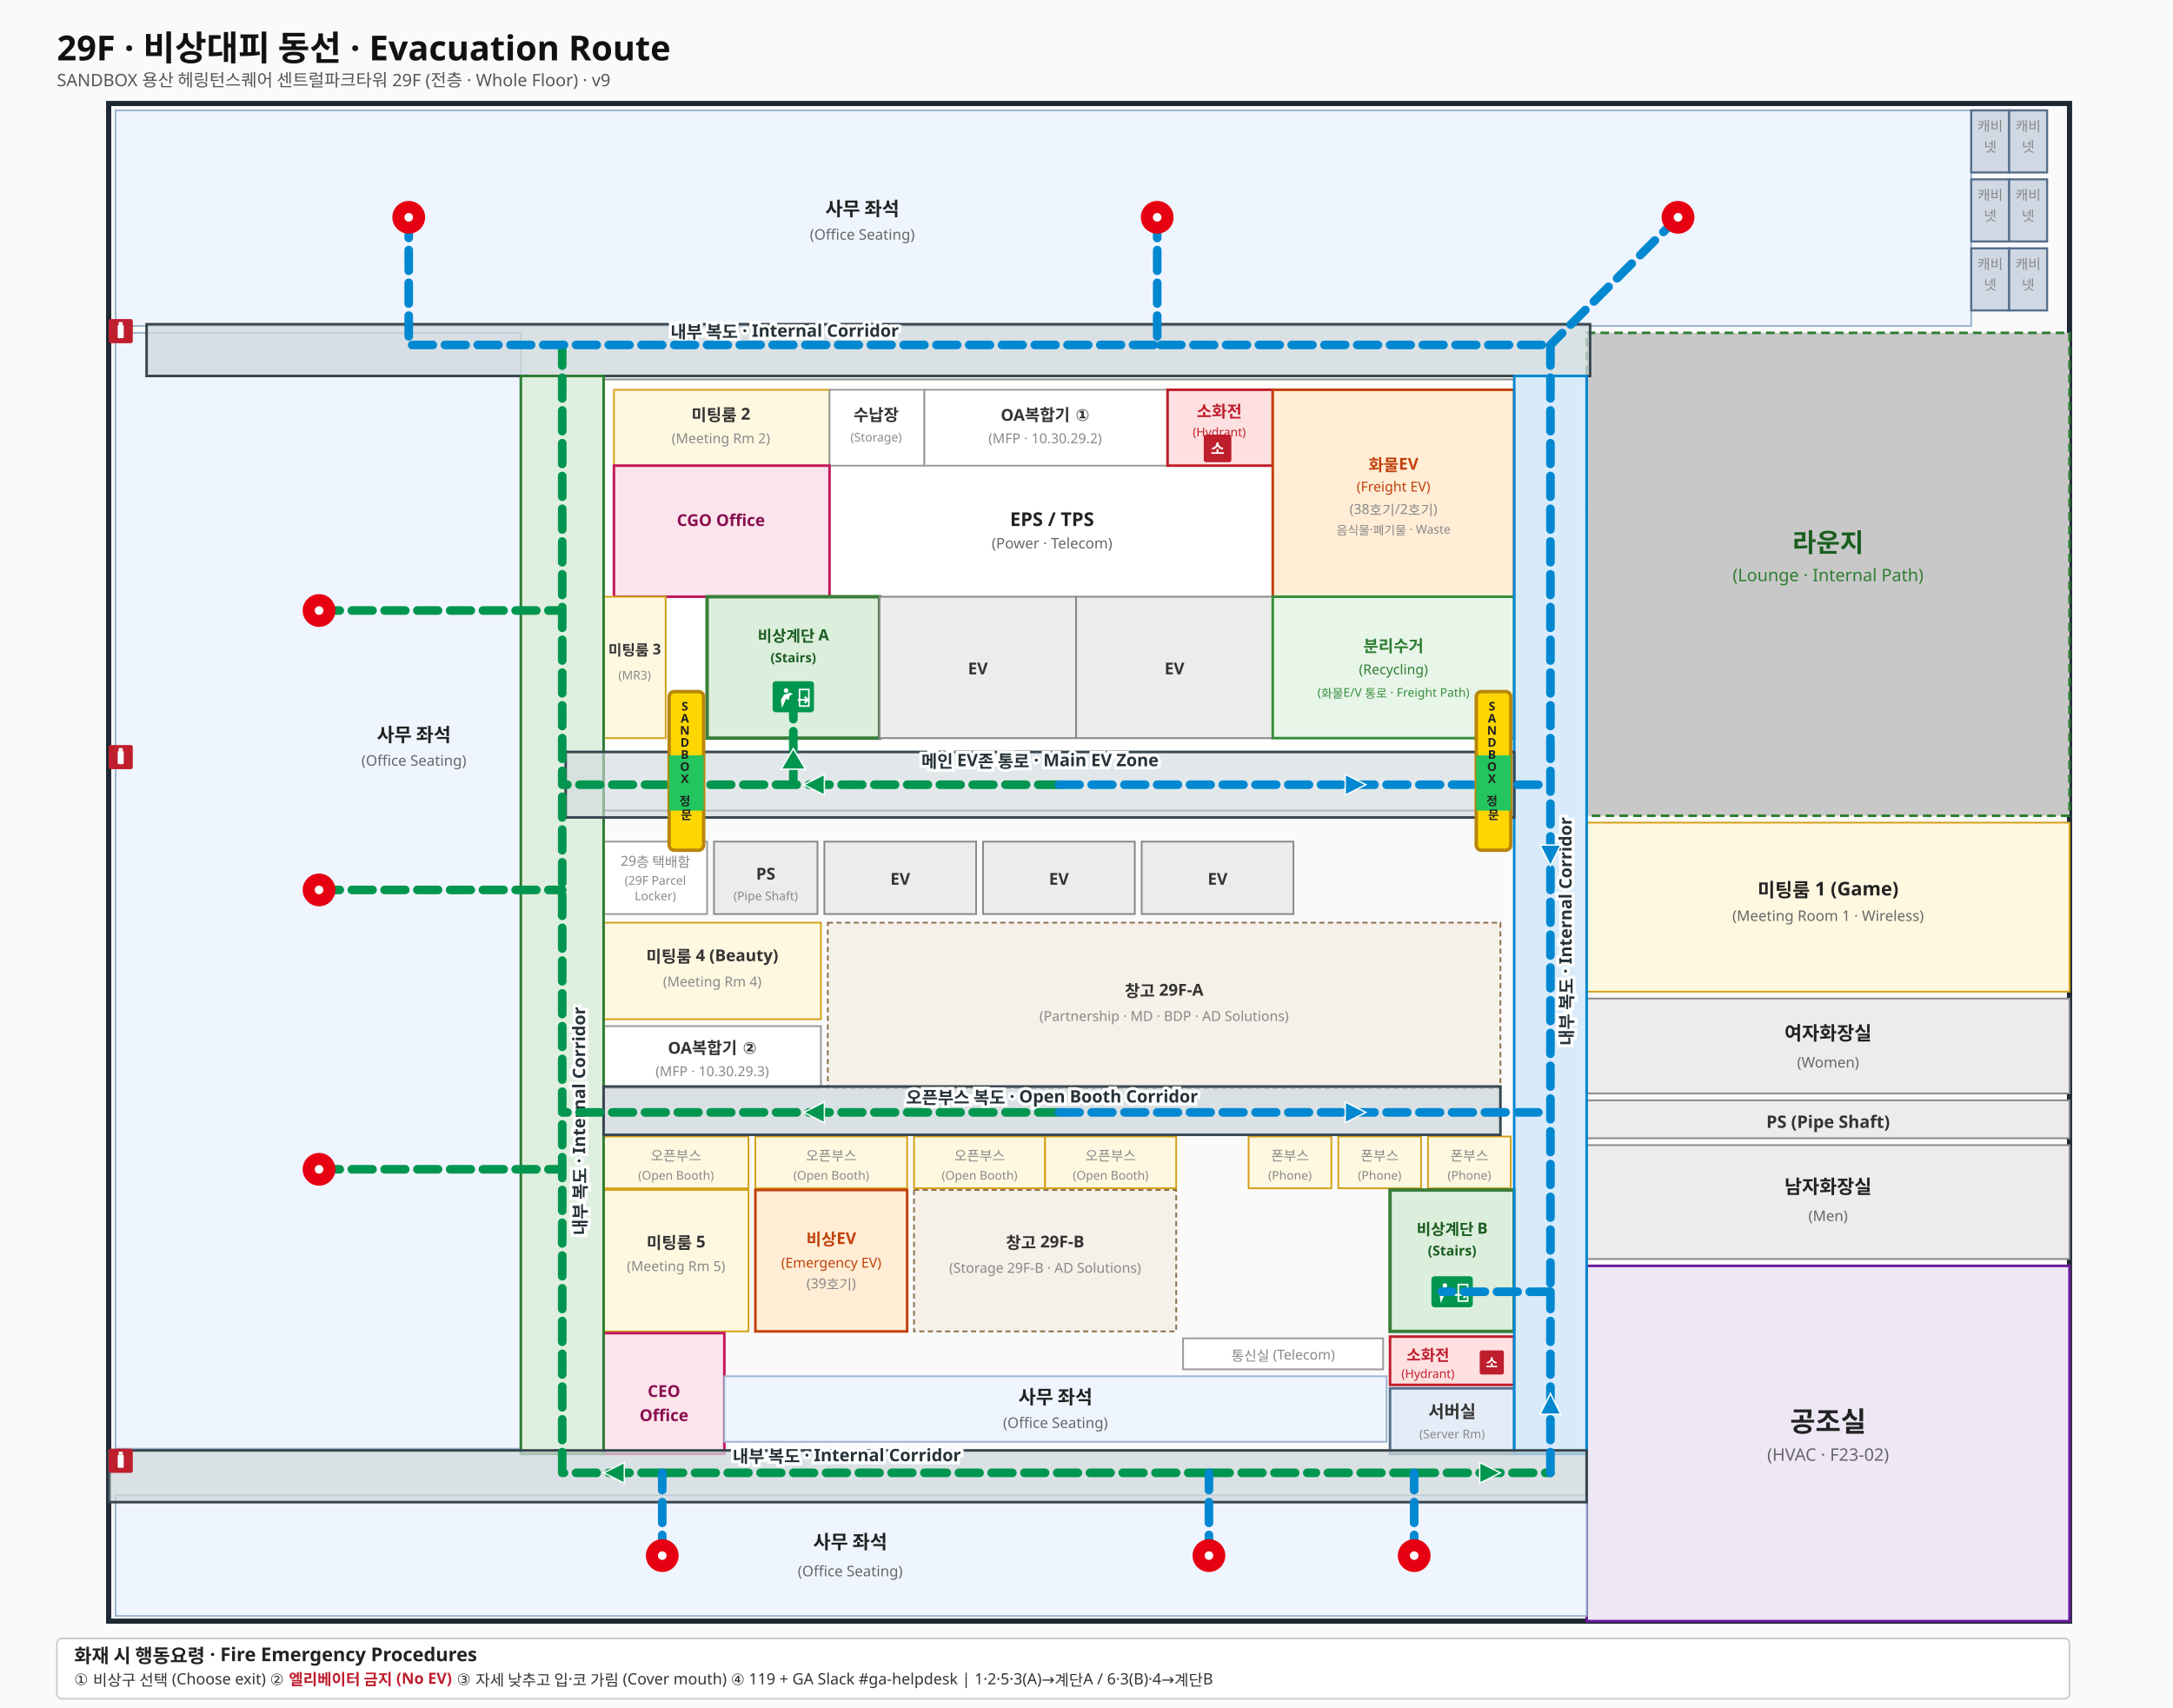
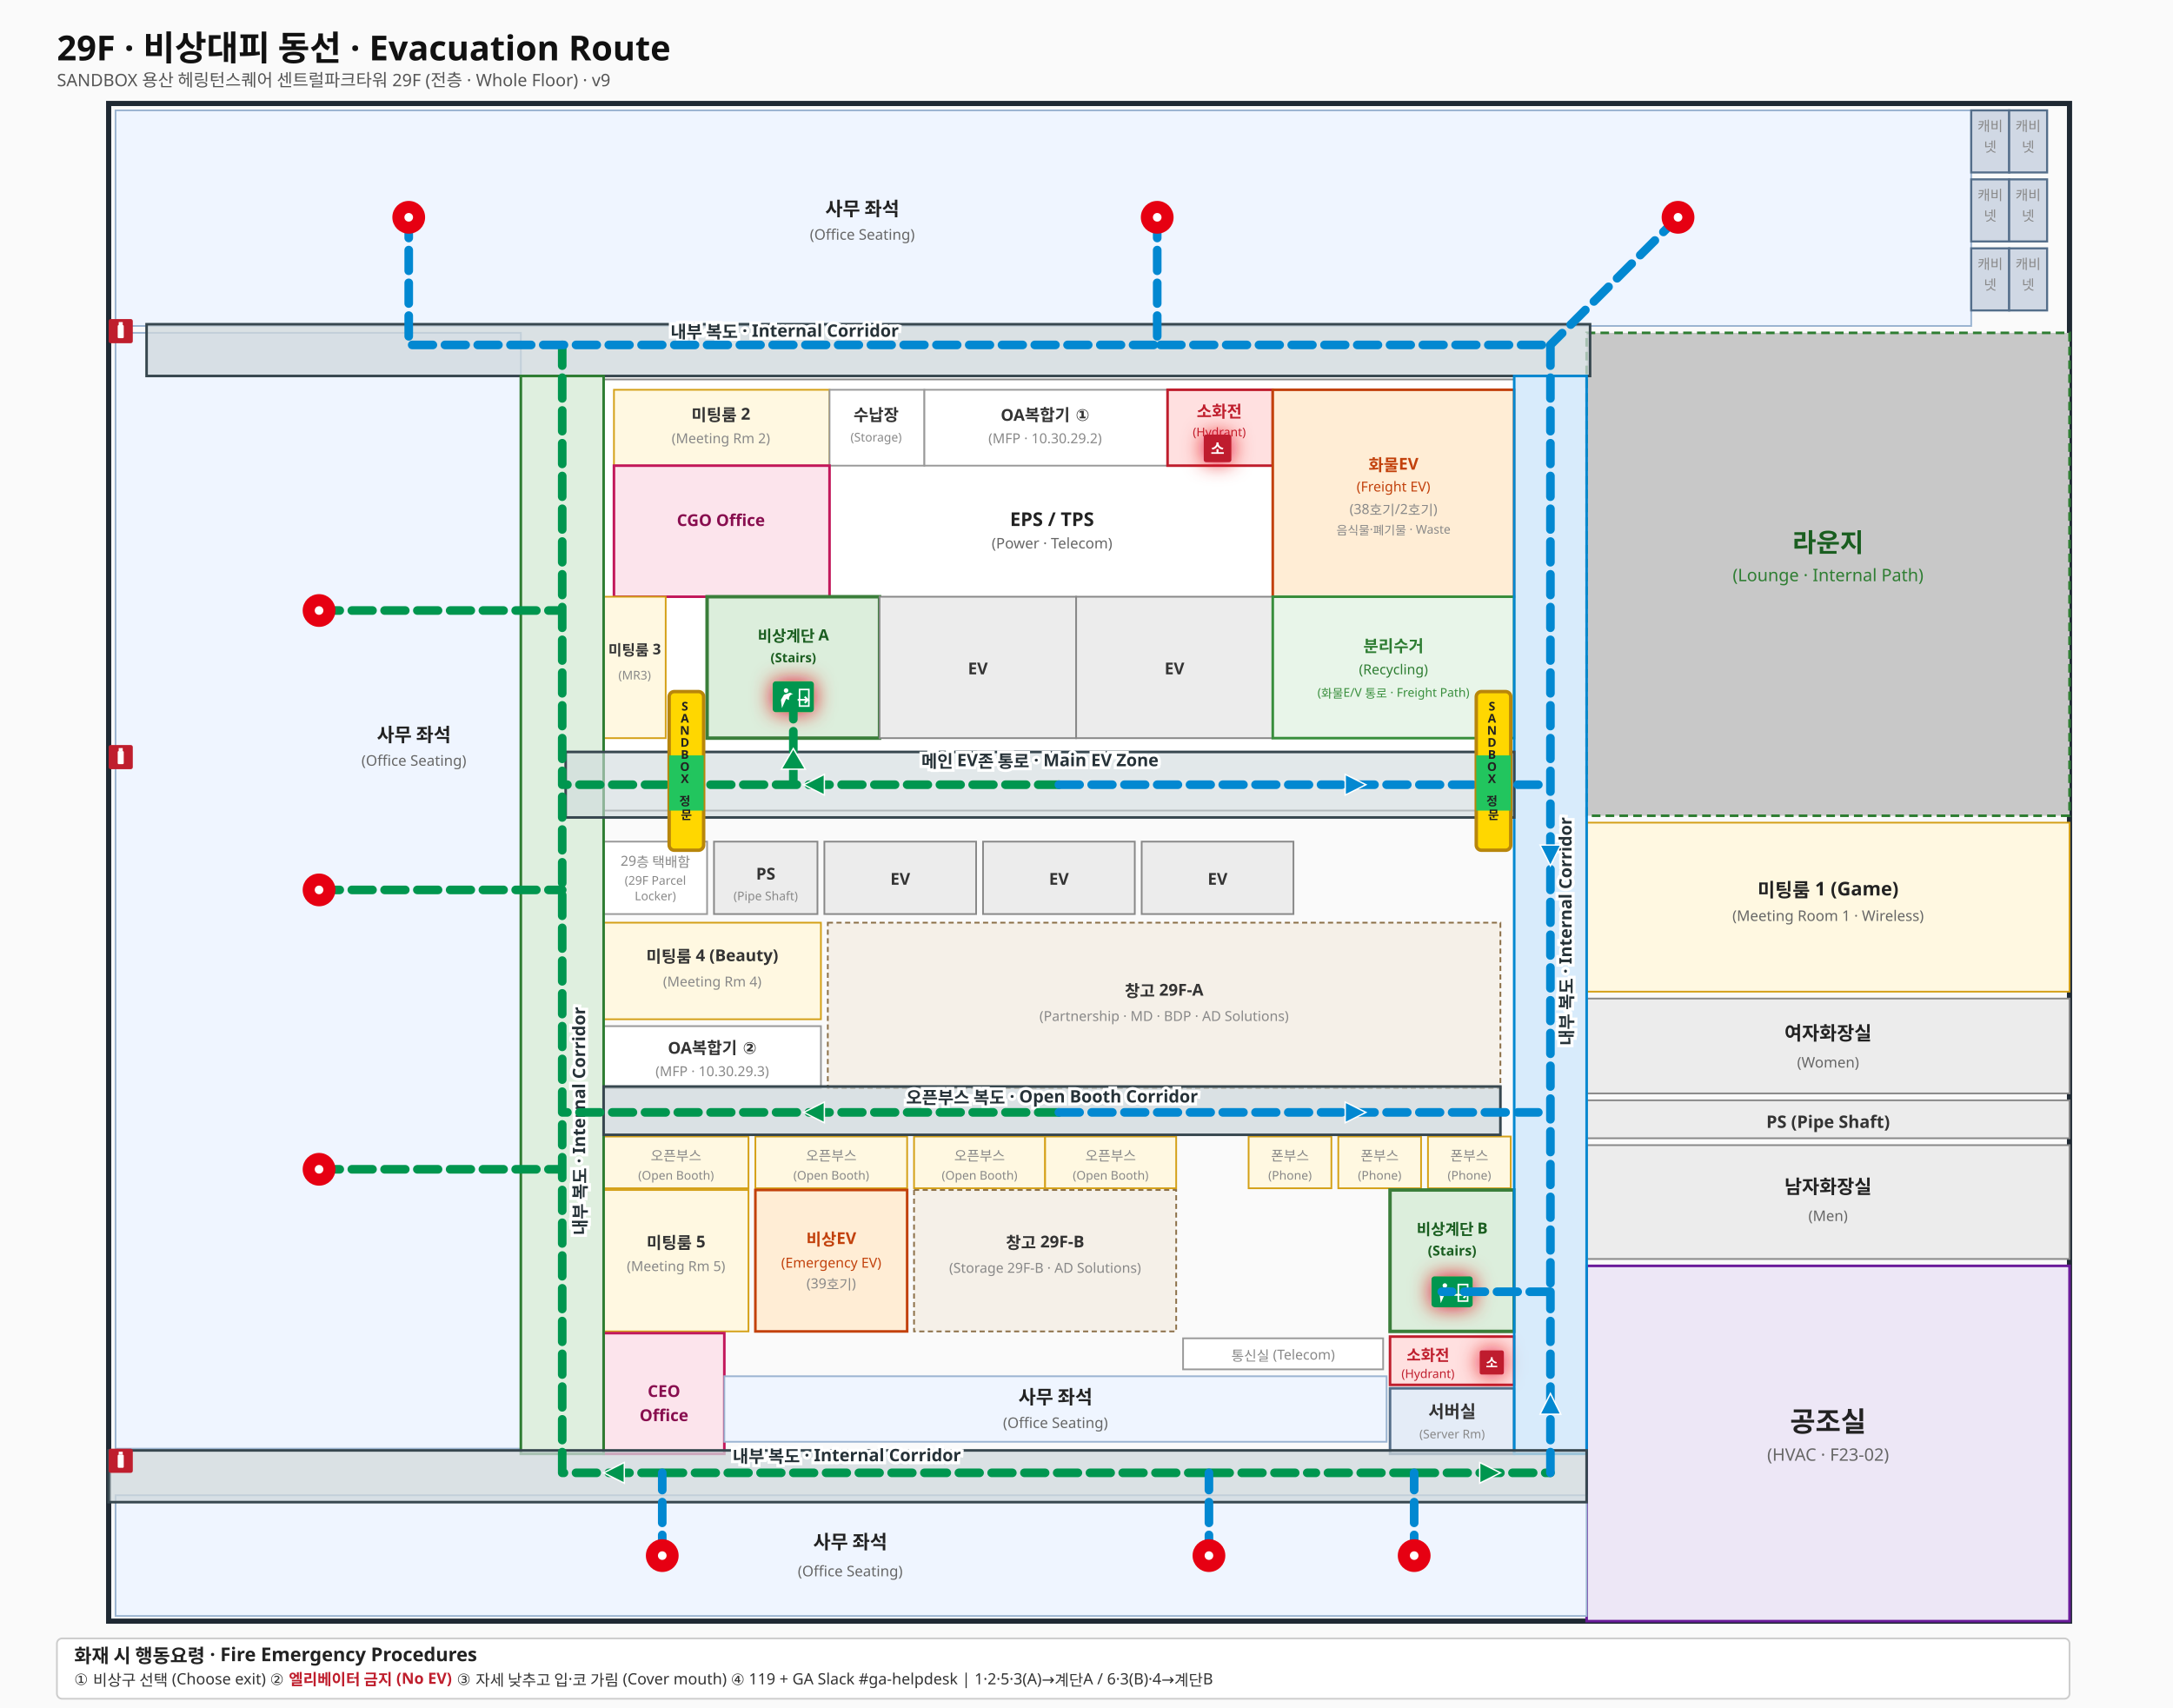
<svg xmlns="http://www.w3.org/2000/svg" viewBox="0 0 1260 990">
  <defs>
    <style>
text{font-family:Pretendard,"Apple SD Gothic Neo",sans-serif}
/* 복도 — 아래 박스 내용 보이도록 투명도 낮춤 */
.corr{fill:#CFD8DC;fill-opacity:.6;stroke:#37474F;stroke-width:1.5}
.corr-pub{fill:#A8A8A8;fill-opacity:.25;stroke:#888;stroke-width:1}
/* 박스들 */
.of{fill:#EFF5FF;stroke:#9BB4D1;stroke-width:1}
.mt{fill:#FFF8E1;stroke:#D4A017;stroke-width:1}
.ex{fill:#FCE4EC;stroke:#C2185B;stroke-width:1.5}
.lg{fill:#C8C8C8;stroke:#2e7d32;stroke-width:1.5;stroke-dasharray:5 3}
.ep{fill:#fff;stroke:#888;stroke-width:1}
.st{fill:#DCEEDC;stroke:#3A7E3A;stroke-width:2}
.cv{fill:#FFEDD5;stroke:#C2410C;stroke-width:1.5}
.sg{fill:#F5F0E8;stroke:#8B6F47;stroke-width:1;stroke-dasharray:3 2}
.ut{fill:#fff;stroke:#999;stroke-width:1}
.co{fill:#ECECEC;stroke:#888;stroke-width:1}
.dr{fill:#FFD700;stroke:#B8860B;stroke-width:2}
.sv{fill:#E4ECF7;stroke:#546E8A;stroke-width:1.5}
.hv{fill:#EDE7F6;stroke:#6A1B9A;stroke-width:1.5}
.part{fill:#FFF3E0;stroke:#E65100;stroke-width:1.2}
.ad-s{fill:#E8F5E9;stroke:#2E7D32;stroke-width:1.2}
.cab{fill:#D0D8E4;stroke:#546E8A;stroke-width:1.2}

/* 텍스트 */
.tk{font-size:11px;fill:#222;text-anchor:middle;font-weight:650}
.te{font-size:8.5px;fill:#666;text-anchor:middle}
.ts{font-size:9.5px;fill:#333;text-anchor:middle;font-weight:550}
.tx{font-size:8px;fill:#888;text-anchor:middle}
.tst{font-size:9px;fill:#1a5e20;text-anchor:middle;font-weight:800}
.tc{font-size:9px;fill:#333;text-anchor:middle;font-weight:700;paint-order:stroke;stroke:#fff;stroke-width:3.5px}
.tch{paint-order:stroke;stroke:#fff;stroke-width:4px}
.tr{font-size:8px;fill:#E60012;text-anchor:middle;font-weight:700}
.sn{font-size:11px;font-weight:800;text-anchor:middle;fill:#fff}
.tit{font-size:20px;font-weight:800;fill:#111}

/* 동선 */
.rt{fill:none;stroke-width:4;stroke-linecap:round;stroke-linejoin:round;stroke-dasharray:12 7}
.r1{stroke:#00964F;animation:f 2.0s linear infinite}
.r2{stroke:#0288D1;animation:f 2.2s linear infinite}
.r3{stroke:#FF6F00;animation:f 2.4s linear infinite}
.r4{stroke:#7B1FA2;animation:f 2.6s linear infinite}
.r5{stroke:#C62828;animation:f 2.8s linear infinite}
.r6{stroke:#5D4037;animation:f 3.0s linear infinite}
.r-a{stroke:#00964F;stroke-width:5;animation:f 2.0s linear infinite}
.r-b{stroke:#0288D1;stroke-width:5;animation:f 2.2s linear infinite}
@keyframes f{from{stroke-dashoffset:0}to{stroke-dashoffset:-38}}
.yr{animation:rn 1.5s ease-out infinite}
@keyframes rn{0%{r:10;opacity:1}100%{r:28;opacity:0}}
.yp{animation:pls 1.1s ease-in-out infinite}
@keyframes pls{0%,100%{opacity:1}50%{opacity:.2}}
+ /* 비상구·소화전 강한 점멸 (28F/21F와 동일 사양) */
+ .exit-pulse{animation:epls 1.0s ease-in-out infinite;filter:drop-shadow(0 0 6px rgba(229,0,18,0.95))}
+ @keyframes epls{0%,100%{opacity:1}50%{opacity:.15}}
</style>
    <symbol id="ext" viewBox="0 0 24 24">
      <rect width="24" height="24" rx="2" fill="#BF1E2D" />
      <rect x="9" y="6" width="6" height="13" fill="#fff" rx="1" />
      <rect x="10" y="3" width="4" height="3" fill="#fff" />
    </symbol>
    <symbol id="hyd" viewBox="0 0 24 24">
      <rect width="24" height="24" rx="2" fill="#BF1E2D" />
      <text x="12" y="17" text-anchor="middle" font-size="13" font-weight="700" fill="#fff" font-family="sans-serif">소</text>
    </symbol>
    <symbol id="es" viewBox="0 0 40 30">
      <rect width="40" height="30" rx="3" fill="#00964F" />
      <circle cx="13" cy="9" r="2.2" fill="#fff" />
      <path d="M9 26L13 17L18 19L22 14L17 11L11 13L8 18Z" fill="#fff" />
      <rect x="26" y="8" width="9" height="16" fill="none" stroke="#fff" stroke-width="1.5" />
      <path d="M22 18L34 18L31 15M34 18L31 21" stroke="#fff" stroke-width="1.8" fill="none" />
    </symbol>
  </defs>
  <rect fill="#fafafa" width="1260" height="1050" />
  <path fill="none" stroke="#1f2933" stroke-width="3" d="M63 60 L1200 60 L1200 940 L63 940 Z" />
  <text x="33" y="35" class="tit">29F · 비상대피 동선 · Evacuation Route</text>
  <text x="33" y="50" style="font-size:10px;fill:#555">SANDBOX 용산 헤링턴스퀘어 센트럴파크타워 29F (전층 · Whole Floor) · v9</text>
  <rect class="of" x="67" y="64" width="1076" height="125" />
  <text x="500" y="125" class="tk">사무 좌석</text>
  <text x="500" y="139" class="te">(Office Seating)</text>
  <rect class="cab" x="1143" y="64" width="22" height="36" />
  <text x="1154" y="76" class="tx">캐비</text>
  <text x="1154" y="88" class="tx">넷</text>
  <rect class="cab" x="1143" y="104" width="22" height="36" />
  <text x="1154" y="116" class="tx">캐비</text>
  <text x="1154" y="128" class="tx">넷</text>
  <rect class="cab" x="1143" y="144" width="22" height="36" />
  <text x="1154" y="156" class="tx">캐비</text>
  <text x="1154" y="168" class="tx">넷</text>
  <rect class="cab" x="1165" y="64" width="22" height="36" />
  <text x="1176" y="76" class="tx">캐비</text>
  <text x="1176" y="88" class="tx">넷</text>
  <rect class="cab" x="1165" y="104" width="22" height="36" />
  <text x="1176" y="116" class="tx">캐비</text>
  <text x="1176" y="128" class="tx">넷</text>
  <rect class="cab" x="1165" y="144" width="22" height="36" />
  <text x="1176" y="156" class="tx">캐비</text>
  <text x="1176" y="168" class="tx">넷</text>
  <rect class="lg" x="920" y="193" width="280" height="280" />
  <text x="1060" y="320" class="tk" style="font-size:15px;fill:#1a5e20">라운지</text>
  <text x="1060" y="337" class="te" style="font-size:10px;fill:#2e7d32">(Lounge · Internal Path)</text>
  <rect class="ep" x="350" y="220" width="528" height="250" />
  <rect class="mt" x="356" y="226" width="125" height="44" />
  <text x="418" y="244" class="ts">미팅룸 2</text>
  <text x="418" y="257" class="tx">(Meeting Rm 2)</text>
  <rect class="ut" x="481" y="226" width="55" height="44" />
  <text x="508" y="244" class="ts">수납장</text>
  <text x="508" y="256" class="tx" style="font-size:7px">(Storage)</text>
  <rect class="ut" x="536" y="226" width="141" height="44" />
  <text x="606" y="244" class="ts">OA복합기 ①</text>
  <text x="606" y="257" class="tx">(MFP · 10.30.29.2)</text>
  <rect fill="#FFE0E0" stroke="#BF1E2D" stroke-width="1.5" x="677" y="226" width="61" height="44" />
  <text x="707" y="242" class="ts" style="fill:#BF1E2D;font-weight:800">소화전</text>
  <text x="707" y="253" class="tx" style="fill:#BF1E2D;font-size:7px">(Hydrant)</text>
-   <use class="yp" href="#hyd" x="698" y="252" width="16" height="16" />
+   <use class="exit-pulse" href="#hyd" x="698" y="252" width="16" height="16" />
  <rect class="cv" x="738" y="226" width="140" height="120" />
  <text x="808" y="273" class="ts" style="fill:#C2410C;font-weight:700">화물EV</text>
  <text x="808" y="285" class="tx" style="fill:#C2410C">(Freight EV)</text>
  <text x="808" y="298" class="tx">(38호기/2호기)</text>
  <text x="808" y="310" class="tx" style="font-size:7px">음식물·폐기물 · Waste</text>
  <rect class="ex" x="356" y="270" width="125" height="76" />
  <text x="418" y="305" class="ts" style="fill:#880E4F;font-weight:800">CGO Office</text>
  <text x="610" y="305" class="tk" style="font-size:11px">EPS / TPS</text>
  <text x="610" y="318" class="te">(Power · Telecom)</text>
  <rect class="mt" x="350" y="346" width="36" height="82" />
  <text x="368" y="380" class="ts" style="font-size:8.5px">미팅룸 3</text>
  <text x="368" y="394" class="tx" style="font-size:7px">(MR3)</text>
  <rect class="st" x="410" y="346" width="100" height="82" />
  <text x="460" y="372" class="tst" style="font-size:9px">비상계단 A</text>
  <text x="460" y="384" class="tst" style="font-size:7.5px">(Stairs)</text>
-   <use class="yp" href="#es" x="445" y="395" width="30" height="18" />
+   <use class="exit-pulse" href="#es" x="445" y="395" width="30" height="18" />
  <rect class="co" x="510" y="346" width="114" height="82" />
  <text x="567" y="391" class="ts">EV</text>
  <rect class="co" x="624" y="346" width="114" height="82" />
  <text x="681" y="391" class="ts">EV</text>
  <rect fill="#E8F5E9" stroke="#388E3C" stroke-width="1.5" x="738" y="346" width="140" height="82" />
  <text x="808" y="378" class="ts" style="fill:#2E7D32">분리수거</text>
  <text x="808" y="391" class="tx" style="fill:#2E7D32">(Recycling)</text>
  <text x="808" y="404" class="tx" style="fill:#388E3C;font-size:7px">(화물E/V 통로 · Freight Path)</text>
  <rect class="of" x="67" y="193" width="235" height="647" />
  <text x="240" y="430" class="tk">사무 좌석</text>
  <text x="240" y="444" class="te">(Office Seating)</text>
  <rect class="ut" x="350" y="488" width="60" height="42" />
  <text x="380" y="502" class="tx">29층 택배함</text>
  <text x="380" y="513" class="tx" style="font-size:7px">(29F Parcel</text>
  <text x="380" y="522" class="tx" style="font-size:7px">Locker)</text>
  <rect class="co" x="414" y="488" width="60" height="42" />
  <text x="444" y="510" class="ts">PS</text>
  <text x="444" y="522" class="tx" style="font-size:7px">(Pipe Shaft)</text>
  <rect class="co" x="478" y="488" width="88" height="42" />
  <text x="522" y="513" class="ts">EV</text>
  <rect class="co" x="570" y="488" width="88" height="42" />
  <text x="614" y="513" class="ts">EV</text>
  <rect class="co" x="662" y="488" width="88" height="42" />
  <text x="706" y="513" class="ts">EV</text>
  <rect class="mt" x="350" y="535" width="126" height="56" />
  <text x="413" y="558" class="ts">미팅룸 4 (Beauty)</text>
  <text x="413" y="572" class="tx">(Meeting Rm 4)</text>
  <rect class="ut" x="350" y="595" width="126" height="36" />
  <text x="413" y="611" class="ts">OA복합기 ②</text>
  <text x="413" y="624" class="tx">(MFP · 10.30.29.3)</text>
  <rect class="sg" x="480" y="535" width="390" height="96" />
  <text x="675" y="578" class="ts">창고 29F-A</text>
  <text x="675" y="592" class="tx">(Partnership · MD · BDP · AD Solutions)</text>
  <rect class="mt" x="350" y="659" width="84" height="30" />
  <text x="392" y="673" class="tx">오픈부스</text>
  <text x="392" y="684" class="tx" style="font-size:7px">(Open Booth)</text>
  <rect class="mt" x="438" y="659" width="88" height="30" />
  <text x="482" y="673" class="tx">오픈부스</text>
  <text x="482" y="684" class="tx" style="font-size:7px">(Open Booth)</text>
  <rect class="mt" x="530" y="659" width="76" height="30" />
  <text x="568" y="673" class="tx">오픈부스</text>
  <text x="568" y="684" class="tx" style="font-size:7px">(Open Booth)</text>
  <rect class="mt" x="606" y="659" width="76" height="30" />
  <text x="644" y="673" class="tx">오픈부스</text>
  <text x="644" y="684" class="tx" style="font-size:7px">(Open Booth)</text>
  <rect class="mt" x="724" y="659" width="48" height="30" />
  <text x="748" y="673" class="tx">폰부스</text>
  <text x="748" y="684" class="tx" style="font-size:7px">(Phone)</text>
  <rect class="mt" x="776" y="659" width="48" height="30" />
  <text x="800" y="673" class="tx">폰부스</text>
  <text x="800" y="684" class="tx" style="font-size:7px">(Phone)</text>
  <rect class="mt" x="828" y="659" width="48" height="30" />
  <text x="852" y="673" class="tx">폰부스</text>
  <text x="852" y="684" class="tx" style="font-size:7px">(Phone)</text>
  <rect class="mt" x="350" y="690" width="84" height="82" />
  <text x="392" y="724" class="ts">미팅룸 5</text>
  <text x="392" y="737" class="tx">(Meeting Rm 5)</text>
  <rect class="cv" x="438" y="690" width="88" height="82" />
  <text x="482" y="722" class="ts" style="fill:#C2410C;font-weight:700">비상EV</text>
  <text x="482" y="735" class="tx" style="fill:#C2410C">(Emergency EV)</text>
  <text x="482" y="747" class="tx">(39호기)</text>
  <rect class="sg" x="530" y="690" width="152" height="82" />
  <text x="606" y="724" class="ts">창고 29F-B</text>
  <text x="606" y="738" class="tx">(Storage 29F-B · AD Solutions)</text>
  <rect class="st" x="806" y="690" width="72" height="82" />
  <text x="842" y="716" class="tst">비상계단 B</text>
  <text x="842" y="728" class="tst" style="font-size:8px">(Stairs)</text>
-   <use class="yp" href="#es" x="827" y="740" width="30" height="18" />
+   <use class="exit-pulse" href="#es" x="827" y="740" width="30" height="18" />
  <rect fill="#FFE0E0" stroke="#BF1E2D" stroke-width="1.5" x="806" y="775" width="72" height="28" />
  <text x="828" y="789" class="tx" style="fill:#BF1E2D;font-weight:800;font-size:9px">소화전</text>
  <text x="828" y="799" class="tx" style="fill:#BF1E2D;font-size:7px">(Hydrant)</text>
-   <use class="yp" href="#hyd" x="858" y="783" width="14" height="14" />
+   <use class="exit-pulse" href="#hyd" x="858" y="783" width="14" height="14" />
  <rect class="sv" x="806" y="805" width="72" height="38" />
  <text x="842" y="822" class="ts" style="font-size:10px">서버실</text>
  <text x="842" y="834" class="tx" style="font-size:7px">(Server Rm)</text>
  <rect class="ut" x="686" y="776" width="116" height="18" />
  <text x="744" y="789" class="tx">통신실 (Telecom)</text>
  <rect class="ex" x="350" y="773" width="70" height="70" />
  <text x="385" y="810" class="ts" style="fill:#880E4F;font-weight:800">CEO</text>
  <text x="385" y="824" class="ts" style="fill:#880E4F;font-weight:800">Office</text>
  <rect class="of" x="420" y="798" width="384" height="38" />
  <text x="612" y="814" class="tk">사무 좌석</text>
  <text x="612" y="828" class="te">(Office Seating)</text>
  <rect class="mt" x="920" y="477" width="280" height="98" />
  <text x="1060" y="520" class="tk">미팅룸 1 (Game)</text>
  <text x="1060" y="534" class="te">(Meeting Room 1 · Wireless)</text>
  <rect class="co" x="920" y="579" width="280" height="55" />
  <text x="1060" y="603" class="tk">여자화장실</text>
  <text x="1060" y="619" class="te">(Women)</text>
  <rect class="co" x="920" y="638" width="280" height="22" />
  <text x="1060" y="654" class="ts" style="font-size:10px">PS (Pipe Shaft)</text>
  <rect class="co" x="920" y="664" width="280" height="66" />
  <text x="1060" y="692" class="tk">남자화장실</text>
  <text x="1060" y="708" class="te">(Men)</text>
  <rect class="hv" x="920" y="734" width="280" height="206" />
  <text x="1060" y="830" class="tk" style="font-size:16px">공조실</text>
  <text x="1060" y="847" class="te" style="font-size:10px">(HVAC · F23-02)</text>
  <rect class="of" x="67" y="867" width="853" height="70" />
  <text x="493" y="898" class="tk">사무 좌석</text>
  <text x="493" y="914" class="te">(Office Seating)</text>
  <rect fill="#CFD8DC" fill-opacity=".75" stroke="#37474F" stroke-width="1.5" x="85" y="188" width="837" height="30" />
  <text x="455" y="196" class="tc" style="fill:#263238;font-weight:800;font-size:10px">내부 복도 · Internal Corridor</text>
  <rect fill="#BBDEFB" fill-opacity=".55" stroke="#0288D1" stroke-width="1.5" x="878" y="218" width="42" height="625" />
  <text x="912" y="540" class="tc" style="fill:#263238;font-weight:800;font-size:10px" transform="rotate(-90 912 540)">내부 복도 · Internal Corridor</text>
  <rect fill="#C8E6C9" fill-opacity=".55" stroke="#2E7D32" stroke-width="1.5" x="302" y="218" width="48" height="625" />
  <text x="340" y="650" class="tc" style="fill:#263238;font-weight:800;font-size:10px" transform="rotate(-90 340 650)">내부 복도 · Internal Corridor</text>
  <rect class="corr" x="328" y="436" width="550" height="38" />
  <text x="603" y="445" class="tc" style="fill:#263238;font-weight:800;font-size:10px">메인 EV존 통로 · Main EV Zone</text>
  <rect fill="#CFD8DC" fill-opacity=".75" stroke="#37474F" stroke-width="1.5" x="350" y="630" width="520" height="28" />
  <text x="610" y="640" class="tc" style="fill:#263238;font-weight:800;font-size:10px">오픈부스 복도 · Open Booth Corridor</text>
  <rect fill="#CFD8DC" fill-opacity=".75" stroke="#37474F" stroke-width="1.5" x="63" y="841" width="857" height="30" />
  <text x="491" y="848" class="tc" style="fill:#263238;font-weight:800;font-size:10px">내부 복도 · Internal Corridor</text>
  <path class="rt r-a" d="   M 185 354 L 326 354   M 185 516 L 326 516   M 185 678 L 326 678   M 384 854 L 326 854   M 384 854 L 543 854   M 701 854 L 543 854   M 701 854 L 760 854   M 820 854 L 760 854   M 820 854 L 899 854   M 326 200 L 326 455   M 326 854 L 326 455   M 614 455 L 326 455   M 614 645 L 326 645   M 460 455 L 460 404 " />
  <path class="rt r-b" d="   M 237 126 L 237 200 L 671 200   M 671 126 L 671 200 L 899 200   M 973 126 L 899 200   M 384 902 L 384 854   M 701 902 L 701 854   M 820 902 L 820 854   M 899 200 L 899 749   M 899 854 L 899 749   M 614 455 L 899 455   M 614 645 L 899 645   M 899 749 L 836 749 " />
  <g transform="translate(237,126)">
    <circle class="yr" cx="0" cy="0" r="8" fill="none" stroke="#E60012" stroke-width="3" />
    <circle class="yp" cx="0" cy="0" r="7" fill="#E60012" />
    <circle cx="0" cy="0" r="2.5" fill="#fff" />
  </g>
  <g transform="translate(671,126)">
    <circle class="yr" cx="0" cy="0" r="8" fill="none" stroke="#E60012" stroke-width="3" />
    <circle class="yp" cx="0" cy="0" r="7" fill="#E60012" />
    <circle cx="0" cy="0" r="2.5" fill="#fff" />
  </g>
  <g transform="translate(973,126)">
    <circle class="yr" cx="0" cy="0" r="8" fill="none" stroke="#E60012" stroke-width="3" />
    <circle class="yp" cx="0" cy="0" r="7" fill="#E60012" />
    <circle cx="0" cy="0" r="2.5" fill="#fff" />
  </g>
  <g transform="translate(185,354)">
    <circle class="yr" cx="0" cy="0" r="8" fill="none" stroke="#E60012" stroke-width="3" />
    <circle class="yp" cx="0" cy="0" r="7" fill="#E60012" />
    <circle cx="0" cy="0" r="2.5" fill="#fff" />
  </g>
  <g transform="translate(185,516)">
    <circle class="yr" cx="0" cy="0" r="8" fill="none" stroke="#E60012" stroke-width="3" />
    <circle class="yp" cx="0" cy="0" r="7" fill="#E60012" />
    <circle cx="0" cy="0" r="2.5" fill="#fff" />
  </g>
  <g transform="translate(185,678)">
    <circle class="yr" cx="0" cy="0" r="8" fill="none" stroke="#E60012" stroke-width="3" />
    <circle class="yp" cx="0" cy="0" r="7" fill="#E60012" />
    <circle cx="0" cy="0" r="2.5" fill="#fff" />
  </g>
  <g transform="translate(384,902)">
    <circle class="yr" cx="0" cy="0" r="8" fill="none" stroke="#E60012" stroke-width="3" />
    <circle class="yp" cx="0" cy="0" r="7" fill="#E60012" />
    <circle cx="0" cy="0" r="2.5" fill="#fff" />
  </g>
  <g transform="translate(701,902)">
    <circle class="yr" cx="0" cy="0" r="8" fill="none" stroke="#E60012" stroke-width="3" />
    <circle class="yp" cx="0" cy="0" r="7" fill="#E60012" />
    <circle cx="0" cy="0" r="2.5" fill="#fff" />
  </g>
  <g transform="translate(820,902)">
    <circle class="yr" cx="0" cy="0" r="8" fill="none" stroke="#E60012" stroke-width="3" />
    <circle class="yp" cx="0" cy="0" r="7" fill="#E60012" />
    <circle cx="0" cy="0" r="2.5" fill="#fff" />
  </g>
  <use href="#ext" x="63" y="185" width="14" height="14" />
  <use href="#ext" x="63" y="432" width="14" height="14" />
  <use href="#ext" x="63" y="840" width="14" height="14" />
  <polygon points="453,446 467,446 460,434" fill="#00964F" stroke="#fff" stroke-width="0.8" />
  <polygon points="478,449 478,461 466,455" fill="#00964F" stroke="#fff" stroke-width="0.8" />
  <polygon points="780,449 780,461 792,455" fill="#0288D1" stroke="#fff" stroke-width="0.8" />
  <polygon points="478,639 478,651 466,645" fill="#00964F" stroke="#fff" stroke-width="0.8" />
  <polygon points="780,639 780,651 792,645" fill="#0288D1" stroke="#fff" stroke-width="0.8" />
  <polygon points="362,848 362,860 350,854" fill="#00964F" stroke="#fff" stroke-width="0.8" />
  <polygon points="858,848 858,860 870,854" fill="#00964F" stroke="#fff" stroke-width="0.8" />
  <polygon points="893,490 905,490 899,502" fill="#0288D1" stroke="#fff" stroke-width="0.8" />
  <polygon points="893,820 905,820 899,808" fill="#0288D1" stroke="#fff" stroke-width="0.8" />
  <rect class="dr" x="388" y="401" width="20" height="92" rx="3" />
  <rect fill="#22C55E" stroke="none" x="388" y="438" width="20" height="32" />
  <text x="398" y="412" style="font-size:7px;fill:#222;font-weight:700;text-anchor:middle">
    <tspan x="398" dy="0">S</tspan>
    <tspan x="398" dy="7">A</tspan>
    <tspan x="398" dy="7">N</tspan>
    <tspan x="398" dy="7">D</tspan>
    <tspan x="398" dy="7">B</tspan>
    <tspan x="398" dy="7">O</tspan>
    <tspan x="398" dy="7">X</tspan>
    <tspan x="398" dy="13">정</tspan>
    <tspan x="398" dy="8">문</tspan>
  </text>
  <rect class="dr" x="856" y="401" width="20" height="92" rx="3" />
  <rect fill="#22C55E" stroke="none" x="856" y="438" width="20" height="32" />
  <text x="866" y="412" style="font-size:7px;fill:#222;font-weight:700;text-anchor:middle">
    <tspan x="866" dy="0">S</tspan>
    <tspan x="866" dy="7">A</tspan>
    <tspan x="866" dy="7">N</tspan>
    <tspan x="866" dy="7">D</tspan>
    <tspan x="866" dy="7">B</tspan>
    <tspan x="866" dy="7">O</tspan>
    <tspan x="866" dy="7">X</tspan>
    <tspan x="866" dy="13">정</tspan>
    <tspan x="866" dy="8">문</tspan>
  </text>
  <g transform="translate(33,950)">
    <rect width="1167" height="35" fill="#fff" stroke="#ccc" rx="3" />
    <text x="10" y="14" font-size="11" font-weight="800" fill="#222">화재 시 행동요령 · Fire Emergency Procedures</text>
    <text x="10" y="27" font-size="9" fill="#333">① 비상구 선택 (Choose exit)  ② <tspan fill="#BF1E2D" font-weight="700">엘리베이터 금지 (No EV)</tspan>  ③ 자세 낮추고 입·코 가림 (Cover mouth)  ④ 119 + GA Slack #ga-helpdesk  |  1·2·5·3(A)→계단A / 6·3(B)·4→계단B</text>
  </g>
</svg>
